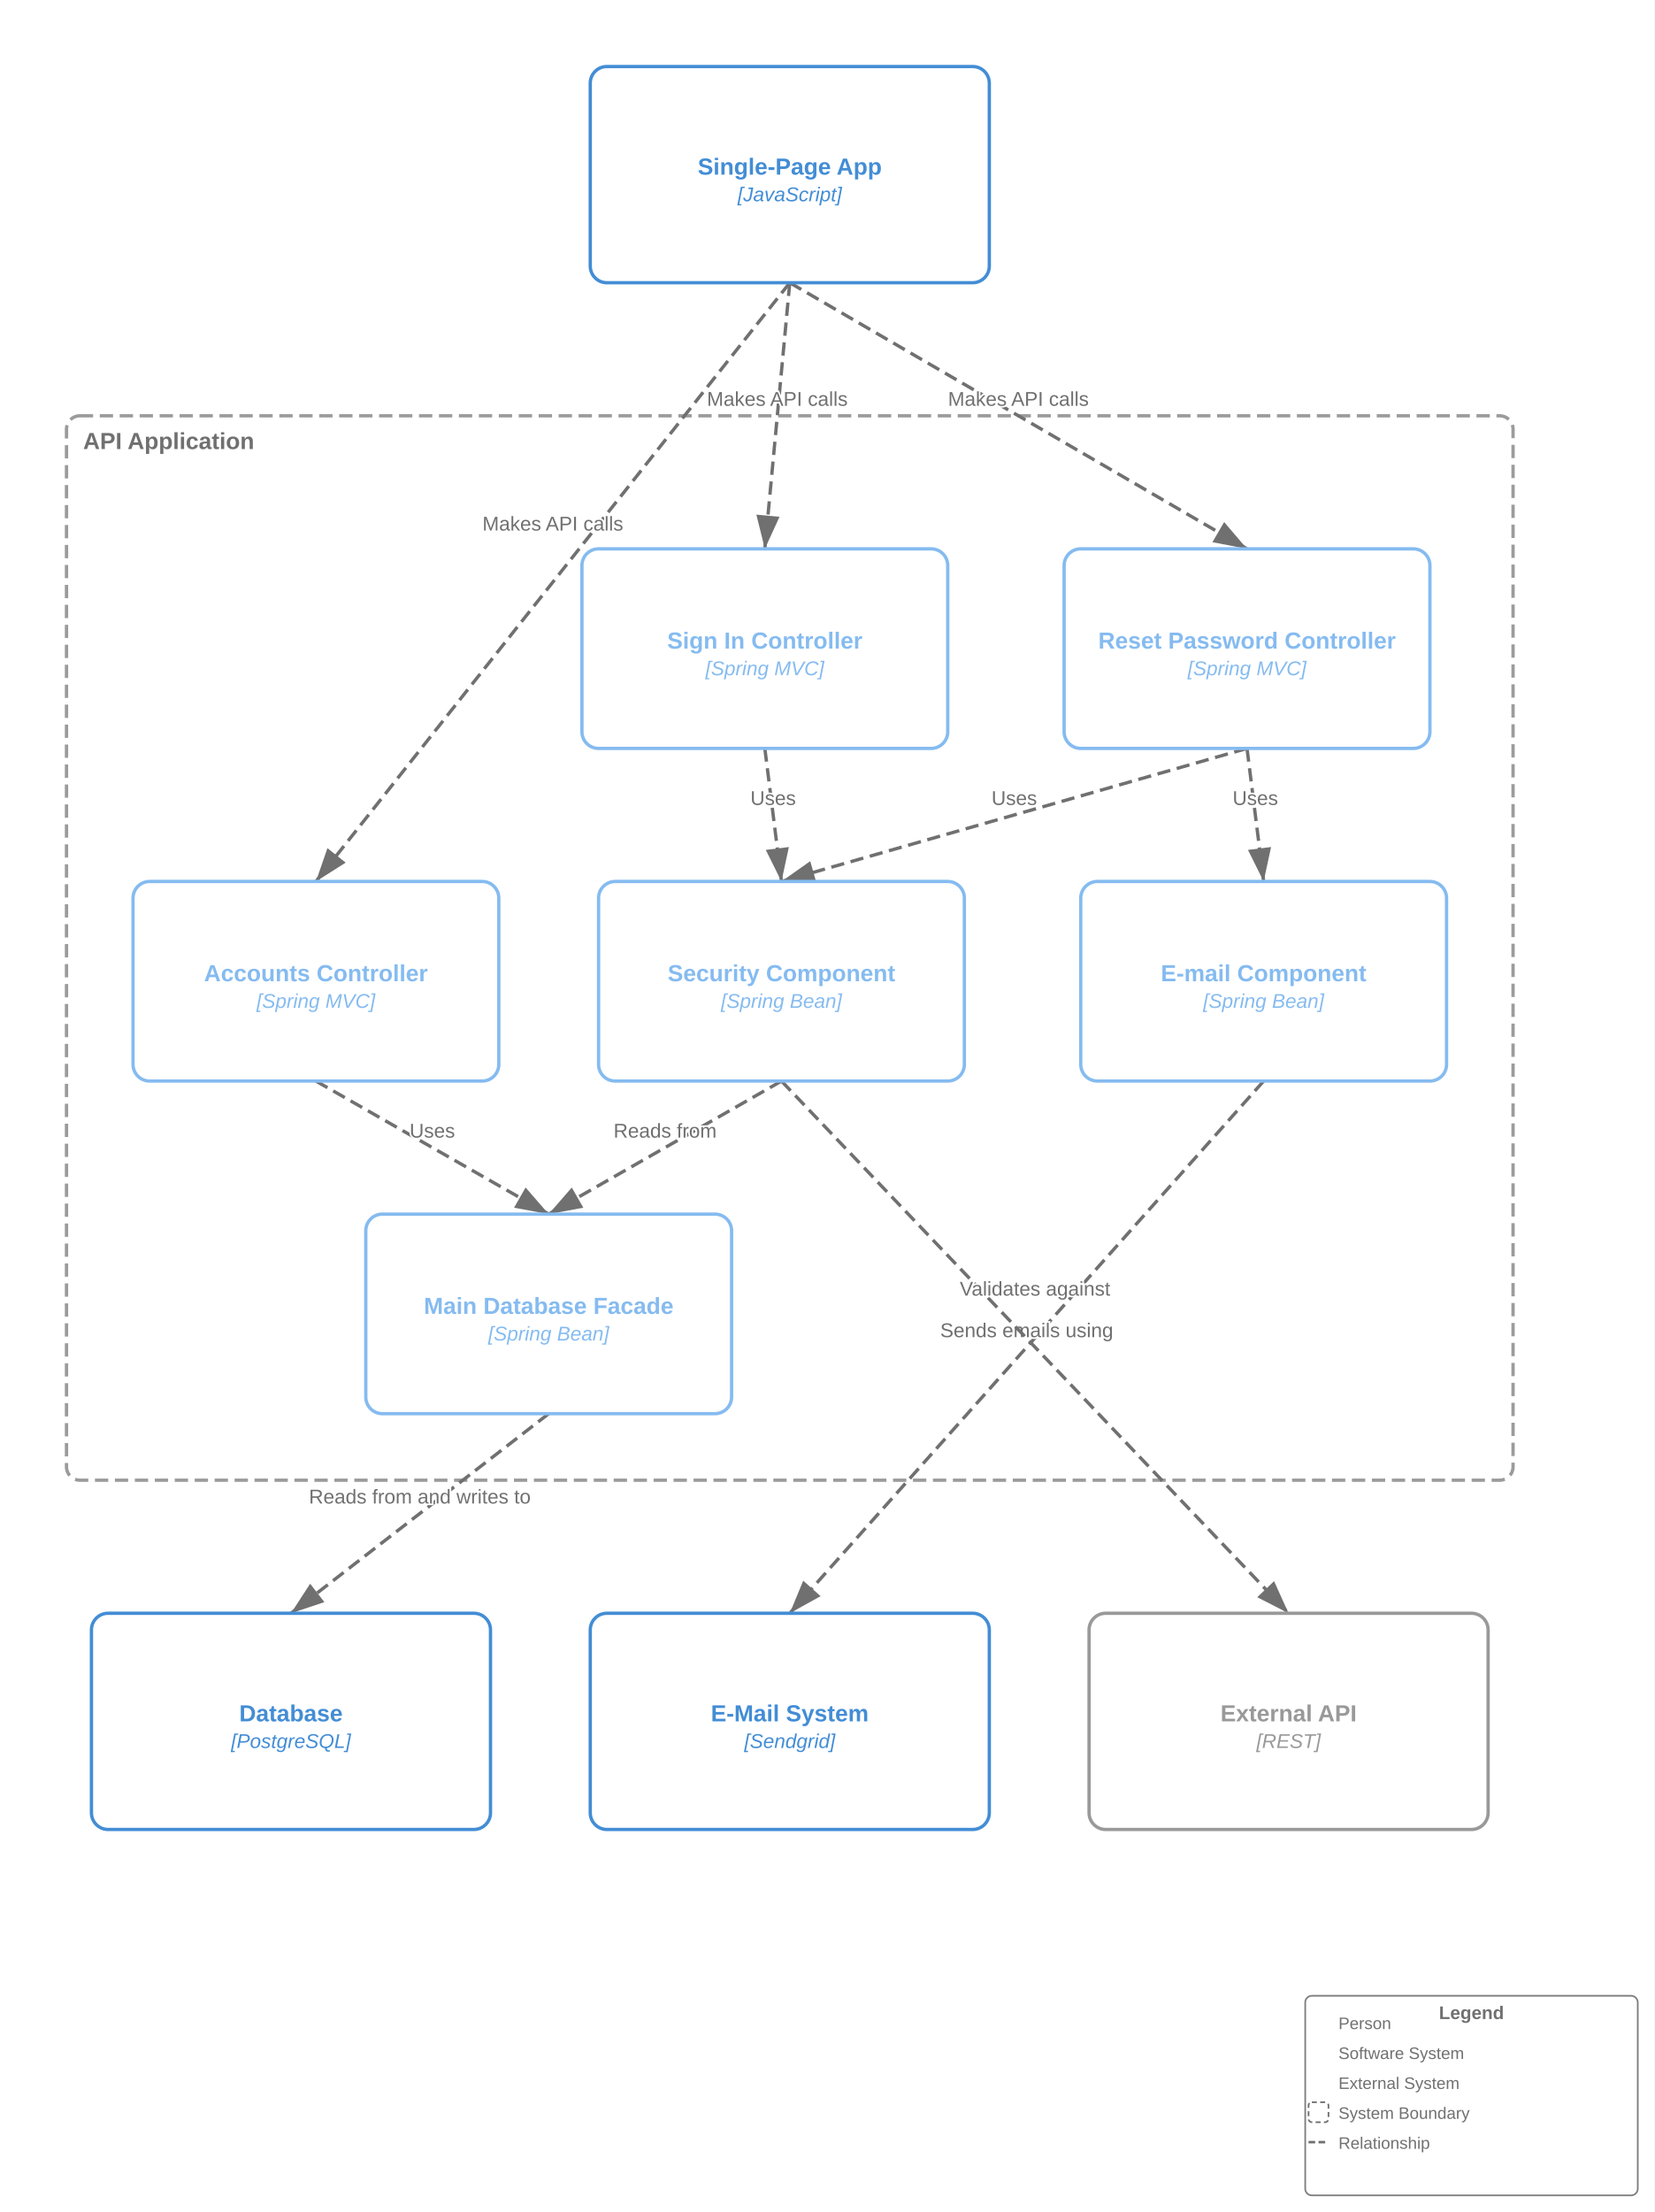
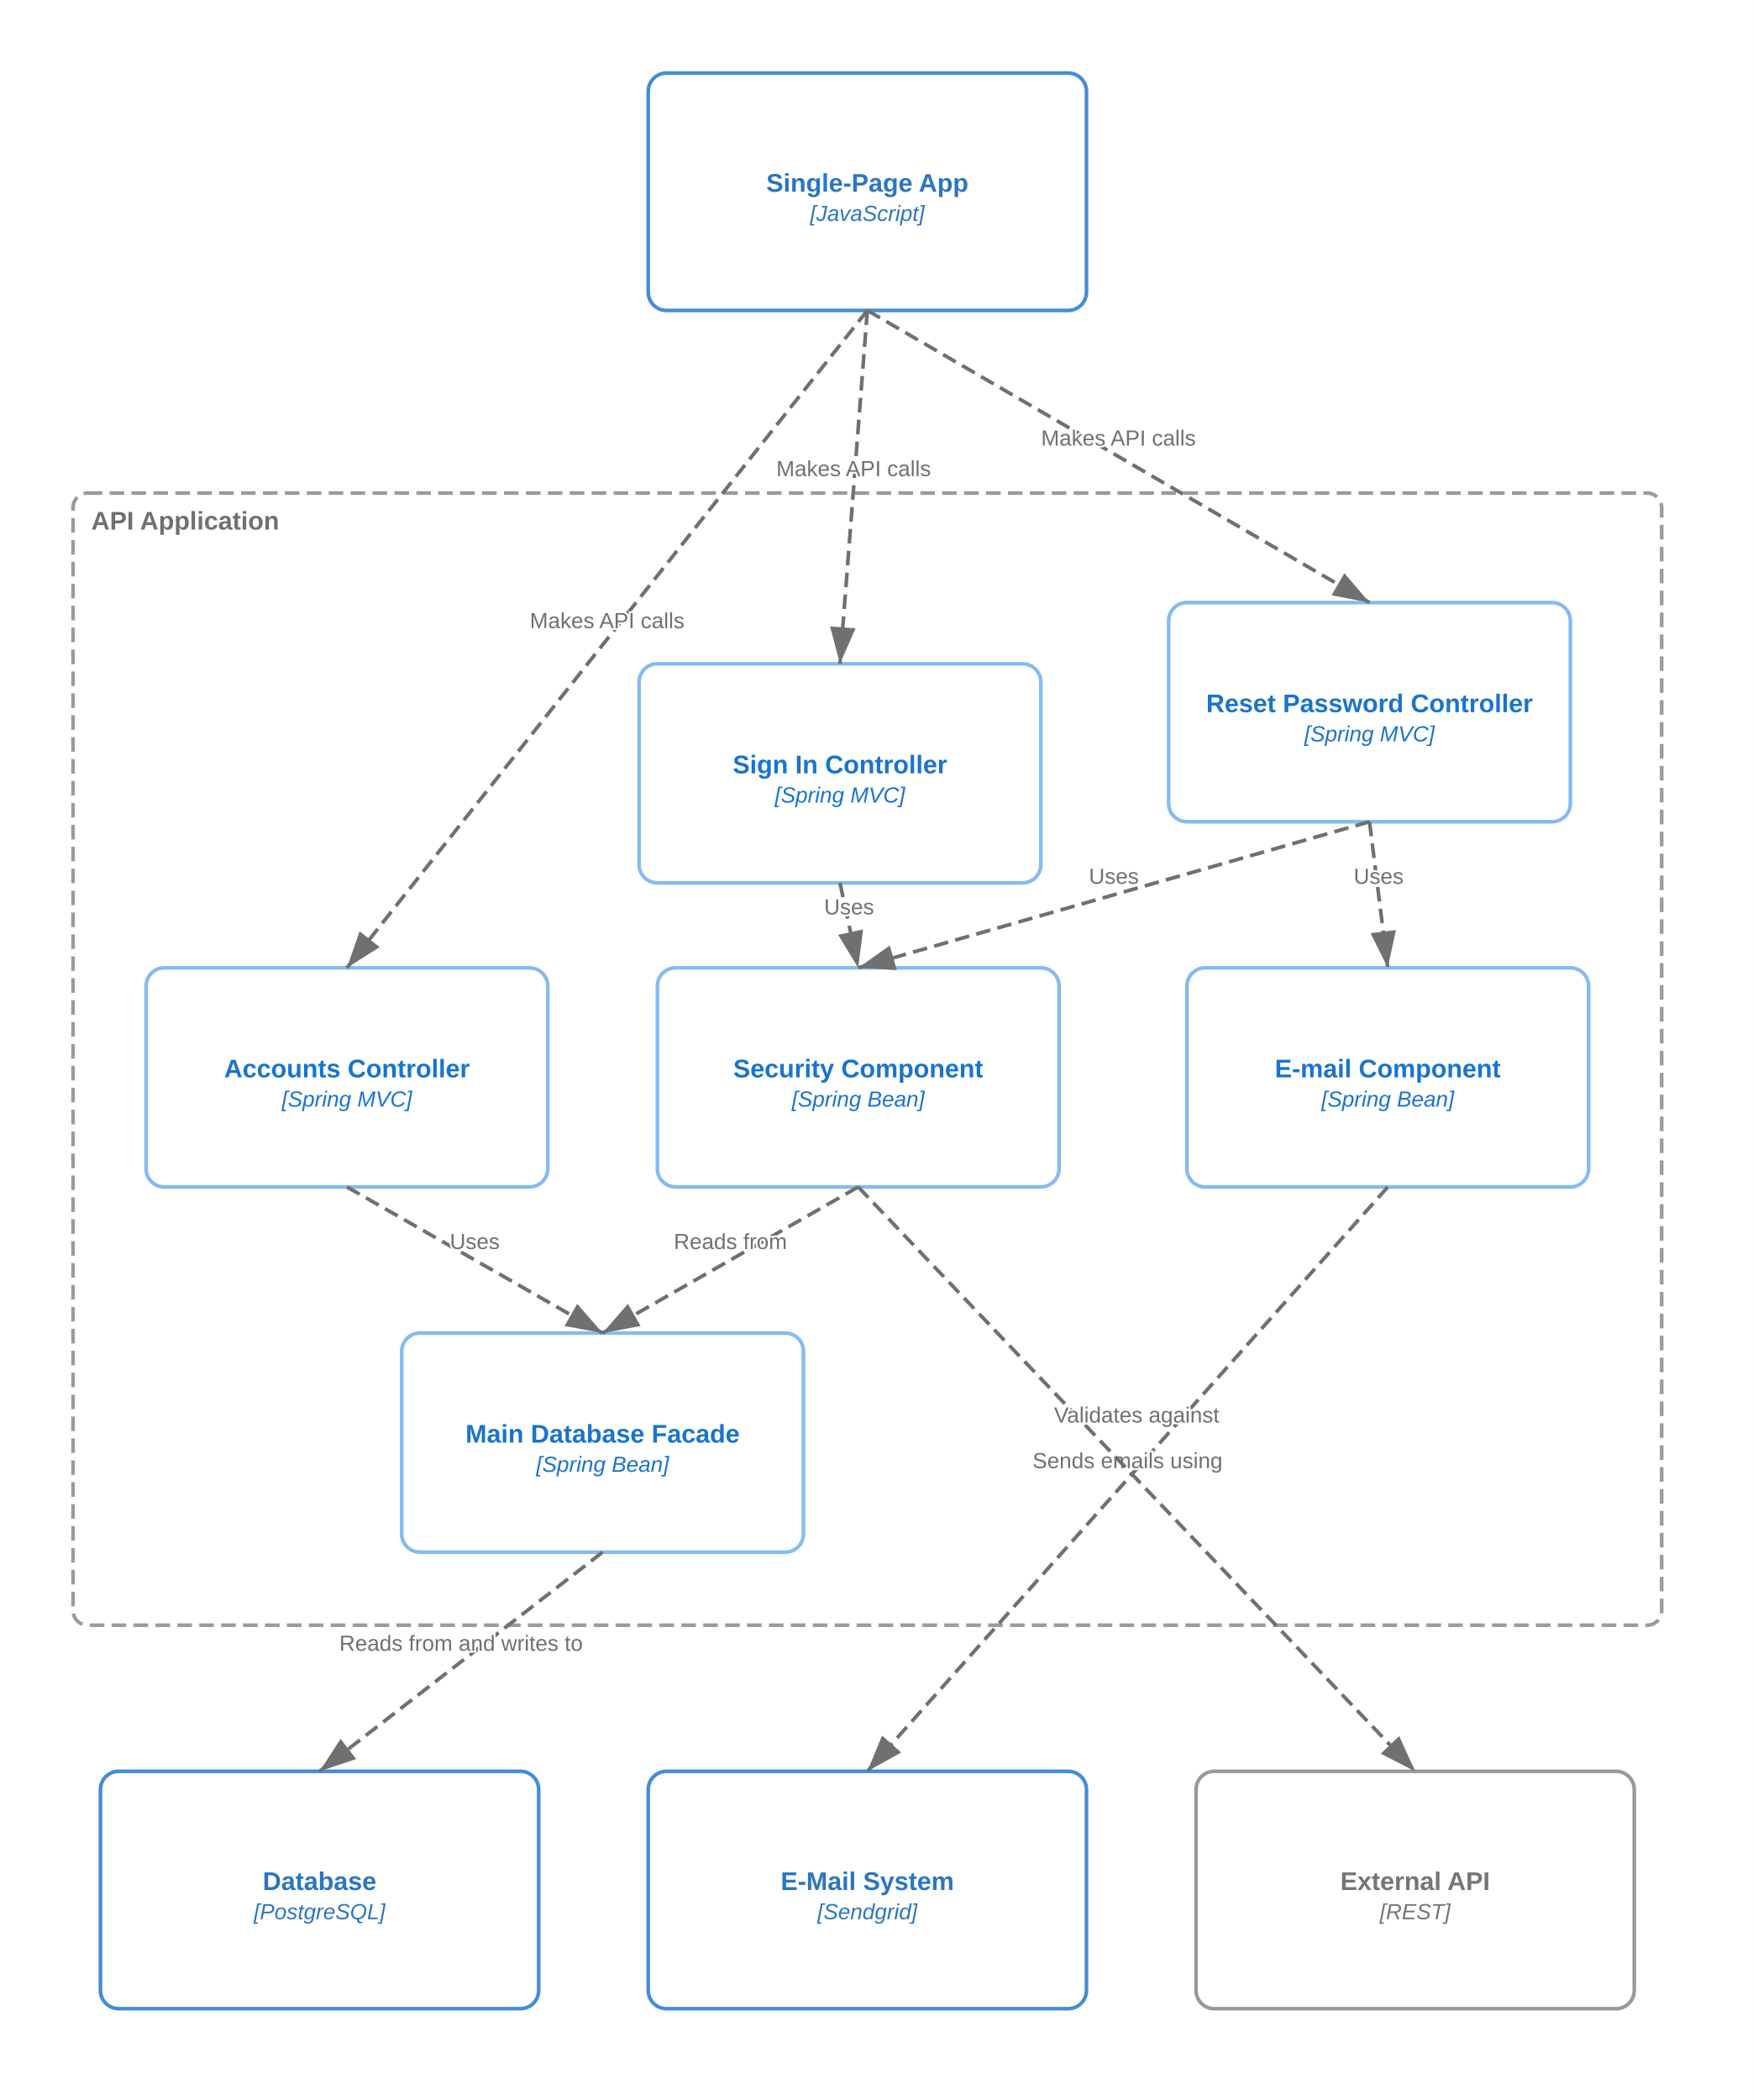
- <svg xmlns="http://www.w3.org/2000/svg" width="100%" height="100%" viewBox="0 0 995 1330" role="img">
-   <rect x="0" y="0" width="995" height="1330" fill="#FFFFFF" />
+ <svg xmlns="http://www.w3.org/2000/svg" width="100%" height="100%" viewBox="0 0 960 1150" role="img">
+   <rect x="0" y="0" width="960" height="1150" fill="#FFFFFF" />
  <defs>
    <filter id="drop-shadow" x="-20%" y="-20%" width="140%" height="140%">
      <feGaussianBlur in="SourceAlpha" stdDeviation="3" result="blur" />
      <feOffset in="blur" dx="3" dy="3" result="offsetBlur" />
      <feComponentTransfer>
        <feFuncA type="linear" slope="0.3" />
      </feComponentTransfer>
      <feMerge>
        <feMergeNode />
        <feMergeNode in="SourceGraphic" />
      </feMerge>
    </filter>
    <marker id="c4x-arrow-uses" markerWidth="10" markerHeight="7" refX="10" refY="3.5" orient="auto" markerUnits="strokeWidth">
      <path d="M0,0 L10,3.5 L0,7 z" fill="#707070" fill-opacity="1" />
    </marker>
    <marker id="c4x-arrow-async" markerWidth="10" markerHeight="7" refX="10" refY="3.5" orient="auto" markerUnits="strokeWidth">
      <path d="M0,0 L10,3.5 L0,7 z" fill="#707070" fill-opacity="1" />
    </marker>
    <marker id="c4x-arrow-sync" markerWidth="10" markerHeight="7" refX="10" refY="3.5" orient="auto" markerUnits="strokeWidth">
      <path d="M0,0 L10,3.5 L0,7 z" fill="#707070" fill-opacity="1" />
    </marker>
  </defs>
  <g class="diagram-content" transform="translate(0, 0)">
    <g class="boundaries">
      <g class="boundary" data-id="api-application-boundary-0">
-         <rect x="40.00" y="250.00" width="870.00" height="640.00" rx="8" ry="8" fill="none" stroke="#707070" stroke-width="2" stroke-dasharray="8,4" opacity="0.7" />
-         <text x="50.00" y="270.00" fill="#707070" font-size="14" font-family="Arial, sans-serif" font-weight="bold">API Application</text>
+         <rect x="40.00" y="270.00" width="870.00" height="620.00" rx="8" ry="8" fill="none" stroke="#707070" stroke-width="2" stroke-dasharray="8,4" opacity="0.7" />
+         <text x="50.00" y="290.00" fill="#707070" font-size="14" font-family="Arial, sans-serif" font-weight="bold">API Application</text>
+       </g>
+     </g>
+     <g class="nodes">
+       <g class="node" data-id="SignIn">
+         <rect x="350.00" y="363.50" width="220.00" height="120.00" rx="10" ry="10" fill="#FFFFFF" stroke="#85BBF0" stroke-width="2" />
+         <text data-field="label" x="460.00" y="423.50" fill="#1974CD" text-anchor="middle" font-size="14" font-family="Arial, sans-serif" font-weight="bold">Sign In Controller</text>
+         <text data-field="technology" x="460.00" y="439.50" fill="#1974CD" text-anchor="middle" font-size="12" font-family="Arial, sans-serif" font-style="italic">[Spring MVC]</text>
+       </g>
+       <g class="node" data-id="Accounts">
+         <rect x="80.00" y="530.00" width="220.00" height="120.00" rx="10" ry="10" fill="#FFFFFF" stroke="#85BBF0" stroke-width="2" />
+         <text data-field="label" x="190.00" y="590.00" fill="#1974CD" text-anchor="middle" font-size="14" font-family="Arial, sans-serif" font-weight="bold">Accounts Controller</text>
+         <text data-field="technology" x="190.00" y="606.00" fill="#1974CD" text-anchor="middle" font-size="12" font-family="Arial, sans-serif" font-style="italic">[Spring MVC]</text>
+       </g>
+       <g class="node" data-id="Reset">
+         <rect x="640.00" y="330.00" width="220.00" height="120.00" rx="10" ry="10" fill="#FFFFFF" stroke="#85BBF0" stroke-width="2" />
+         <text data-field="label" x="750.00" y="390.00" fill="#1974CD" text-anchor="middle" font-size="14" font-family="Arial, sans-serif" font-weight="bold">Reset Password Controller</text>
+         <text data-field="technology" x="750.00" y="406.00" fill="#1974CD" text-anchor="middle" font-size="12" font-family="Arial, sans-serif" font-style="italic">[Spring MVC]</text>
+       </g>
+       <g class="node" data-id="Security">
+         <rect x="360.00" y="530.00" width="220.00" height="120.00" rx="10" ry="10" fill="#FFFFFF" stroke="#85BBF0" stroke-width="2" />
+         <text data-field="label" x="470.00" y="590.00" fill="#1974CD" text-anchor="middle" font-size="14" font-family="Arial, sans-serif" font-weight="bold">Security Component</text>
+         <text data-field="technology" x="470.00" y="606.00" fill="#1974CD" text-anchor="middle" font-size="12" font-family="Arial, sans-serif" font-style="italic">[Spring Bean]</text>
+       </g>
+       <g class="node" data-id="MainDB">
+         <rect x="220.00" y="730.00" width="220.00" height="120.00" rx="10" ry="10" fill="#FFFFFF" stroke="#85BBF0" stroke-width="2" />
+         <text data-field="label" x="330.00" y="790.00" fill="#1974CD" text-anchor="middle" font-size="14" font-family="Arial, sans-serif" font-weight="bold">Main Database Facade</text>
+         <text data-field="technology" x="330.00" y="806.00" fill="#1974CD" text-anchor="middle" font-size="12" font-family="Arial, sans-serif" font-style="italic">[Spring Bean]</text>
+       </g>
+       <g class="node" data-id="EmailComp">
+         <rect x="650.00" y="530.00" width="220.00" height="120.00" rx="10" ry="10" fill="#FFFFFF" stroke="#85BBF0" stroke-width="2" />
+         <text data-field="label" x="760.00" y="590.00" fill="#1974CD" text-anchor="middle" font-size="14" font-family="Arial, sans-serif" font-weight="bold">E-mail Component</text>
+         <text data-field="technology" x="760.00" y="606.00" fill="#1974CD" text-anchor="middle" font-size="12" font-family="Arial, sans-serif" font-style="italic">[Spring Bean]</text>
+       </g>
+       <g class="node" data-id="SPA">
+         <rect x="355.00" y="40.00" width="240.00" height="130.00" rx="10" ry="10" fill="#FFFFFF" stroke="#438DD5" stroke-width="2" />
+         <text data-field="label" x="475.00" y="105.00" fill="#2B76BF" text-anchor="middle" font-size="14" font-family="Arial, sans-serif" font-weight="bold">Single-Page App</text>
+         <text data-field="technology" x="475.00" y="121.00" fill="#2B76BF" text-anchor="middle" font-size="12" font-family="Arial, sans-serif" font-style="italic">[JavaScript]</text>
+       </g>
+       <g class="node" data-id="DB">
+         <rect x="55.00" y="970.00" width="240.00" height="130.00" rx="10" ry="10" fill="#FFFFFF" stroke="#438DD5" stroke-width="2" />
+         <text data-field="label" x="175.00" y="1035.00" fill="#2B76BF" text-anchor="middle" font-size="14" font-family="Arial, sans-serif" font-weight="bold">Database</text>
+         <text data-field="technology" x="175.00" y="1051.00" fill="#2B76BF" text-anchor="middle" font-size="12" font-family="Arial, sans-serif" font-style="italic">[PostgreSQL]</text>
+       </g>
+       <g class="node" data-id="MailSys">
+         <rect x="355.00" y="970.00" width="240.00" height="130.00" rx="10" ry="10" fill="#FFFFFF" stroke="#438DD5" stroke-width="2" />
+         <text data-field="label" x="475.00" y="1035.00" fill="#2B76BF" text-anchor="middle" font-size="14" font-family="Arial, sans-serif" font-weight="bold">E-Mail System</text>
+         <text data-field="technology" x="475.00" y="1051.00" fill="#2B76BF" text-anchor="middle" font-size="12" font-family="Arial, sans-serif" font-style="italic">[Sendgrid]</text>
+       </g>
+       <g class="node" data-id="ExtAPI">
+         <rect x="655.00" y="970.00" width="240.00" height="130.00" rx="10" ry="10" fill="#FFFFFF" stroke="#999999" stroke-width="2" />
+         <text data-field="label" x="775.00" y="1035.00" fill="#757575" text-anchor="middle" font-size="14" font-family="Arial, sans-serif" font-weight="bold">External API</text>
+         <text data-field="technology" x="775.00" y="1051.00" fill="#757575" text-anchor="middle" font-size="12" font-family="Arial, sans-serif" font-style="italic">[REST]</text>
      </g>
    </g>
    <g class="edges">
      <g class="edge" data-id="rel-0">
-         <path d="M475.00,170.00 L460.00,330.00" fill="none" stroke="#707070" stroke-width="2" marker-end="url(#c4x-arrow-uses)" stroke-dasharray="8,4" />
-         <text x="467.50" y="244.00" fill="#707070" stroke="#FFFFFF" stroke-width="2" paint-order="stroke" text-anchor="middle" font-size="12" font-family="Arial, sans-serif">Makes API calls</text>
+         <path class="edge-hit-area" d="M475.00,170.00 L460.00,363.50" fill="none" stroke="transparent" stroke-width="14" pointer-events="stroke" />
+         <path d="M475.00,170.00 L460.00,363.50" fill="none" stroke="#707070" stroke-width="2" marker-end="url(#c4x-arrow-uses)" stroke-dasharray="8,4" />
+         <text x="467.50" y="260.75" fill="#707070" stroke="#FFFFFF" stroke-width="2" paint-order="stroke" text-anchor="middle" font-size="12" font-family="Arial, sans-serif">Makes API calls</text>
      </g>
      <g class="edge" data-id="rel-1">
+         <path class="edge-hit-area" d="M475.00,170.00 L190.00,530.00" fill="none" stroke="transparent" stroke-width="14" pointer-events="stroke" />
        <path d="M475.00,170.00 L190.00,530.00" fill="none" stroke="#707070" stroke-width="2" marker-end="url(#c4x-arrow-uses)" stroke-dasharray="8,4" />
-         <text x="332.50" y="319.00" fill="#707070" stroke="#FFFFFF" stroke-width="2" paint-order="stroke" text-anchor="middle" font-size="12" font-family="Arial, sans-serif">Makes API calls</text>
+         <text x="332.50" y="344.00" fill="#707070" stroke="#FFFFFF" stroke-width="2" paint-order="stroke" text-anchor="middle" font-size="12" font-family="Arial, sans-serif">Makes API calls</text>
      </g>
      <g class="edge" data-id="rel-2">
+         <path class="edge-hit-area" d="M475.00,170.00 L750.00,330.00" fill="none" stroke="transparent" stroke-width="14" pointer-events="stroke" />
        <path d="M475.00,170.00 L750.00,330.00" fill="none" stroke="#707070" stroke-width="2" marker-end="url(#c4x-arrow-uses)" stroke-dasharray="8,4" />
        <text x="612.50" y="244.00" fill="#707070" stroke="#FFFFFF" stroke-width="2" paint-order="stroke" text-anchor="middle" font-size="12" font-family="Arial, sans-serif">Makes API calls</text>
      </g>
      <g class="edge" data-id="rel-3">
-         <path d="M460.00,450.00 L470.00,530.00" fill="none" stroke="#707070" stroke-width="2" marker-end="url(#c4x-arrow-uses)" stroke-dasharray="8,4" />
-         <text x="465.00" y="484.00" fill="#707070" stroke="#FFFFFF" stroke-width="2" paint-order="stroke" text-anchor="middle" font-size="12" font-family="Arial, sans-serif">Uses</text>
+         <path class="edge-hit-area" d="M460.00,483.50 L470.00,530.00" fill="none" stroke="transparent" stroke-width="14" pointer-events="stroke" />
+         <path d="M460.00,483.50 L470.00,530.00" fill="none" stroke="#707070" stroke-width="2" marker-end="url(#c4x-arrow-uses)" stroke-dasharray="8,4" />
+         <text x="465.00" y="500.75" fill="#707070" stroke="#FFFFFF" stroke-width="2" paint-order="stroke" text-anchor="middle" font-size="12" font-family="Arial, sans-serif">Uses</text>
      </g>
      <g class="edge" data-id="rel-4">
+         <path class="edge-hit-area" d="M190.00,650.00 L330.00,730.00" fill="none" stroke="transparent" stroke-width="14" pointer-events="stroke" />
        <path d="M190.00,650.00 L330.00,730.00" fill="none" stroke="#707070" stroke-width="2" marker-end="url(#c4x-arrow-uses)" stroke-dasharray="8,4" />
        <text x="260.00" y="684.00" fill="#707070" stroke="#FFFFFF" stroke-width="2" paint-order="stroke" text-anchor="middle" font-size="12" font-family="Arial, sans-serif">Uses</text>
      </g>
      <g class="edge" data-id="rel-5">
+         <path class="edge-hit-area" d="M750.00,450.00 L470.00,530.00" fill="none" stroke="transparent" stroke-width="14" pointer-events="stroke" />
        <path d="M750.00,450.00 L470.00,530.00" fill="none" stroke="#707070" stroke-width="2" marker-end="url(#c4x-arrow-uses)" stroke-dasharray="8,4" />
        <text x="610.00" y="484.00" fill="#707070" stroke="#FFFFFF" stroke-width="2" paint-order="stroke" text-anchor="middle" font-size="12" font-family="Arial, sans-serif">Uses</text>
      </g>
      <g class="edge" data-id="rel-6">
+         <path class="edge-hit-area" d="M750.00,450.00 L760.00,530.00" fill="none" stroke="transparent" stroke-width="14" pointer-events="stroke" />
        <path d="M750.00,450.00 L760.00,530.00" fill="none" stroke="#707070" stroke-width="2" marker-end="url(#c4x-arrow-uses)" stroke-dasharray="8,4" />
        <text x="755.00" y="484.00" fill="#707070" stroke="#FFFFFF" stroke-width="2" paint-order="stroke" text-anchor="middle" font-size="12" font-family="Arial, sans-serif">Uses</text>
      </g>
      <g class="edge" data-id="rel-7">
+         <path class="edge-hit-area" d="M470.00,650.00 L330.00,730.00" fill="none" stroke="transparent" stroke-width="14" pointer-events="stroke" />
        <path d="M470.00,650.00 L330.00,730.00" fill="none" stroke="#707070" stroke-width="2" marker-end="url(#c4x-arrow-uses)" stroke-dasharray="8,4" />
        <text x="400.00" y="684.00" fill="#707070" stroke="#FFFFFF" stroke-width="2" paint-order="stroke" text-anchor="middle" font-size="12" font-family="Arial, sans-serif">Reads from</text>
      </g>
      <g class="edge" data-id="rel-8">
+         <path class="edge-hit-area" d="M330.00,850.00 L175.00,970.00" fill="none" stroke="transparent" stroke-width="14" pointer-events="stroke" />
        <path d="M330.00,850.00 L175.00,970.00" fill="none" stroke="#707070" stroke-width="2" marker-end="url(#c4x-arrow-uses)" stroke-dasharray="8,4" />
        <text x="252.50" y="904.00" fill="#707070" stroke="#FFFFFF" stroke-width="2" paint-order="stroke" text-anchor="middle" font-size="12" font-family="Arial, sans-serif">Reads from and writes to</text>
      </g>
      <g class="edge" data-id="rel-9">
+         <path class="edge-hit-area" d="M760.00,650.00 L475.00,970.00" fill="none" stroke="transparent" stroke-width="14" pointer-events="stroke" />
        <path d="M760.00,650.00 L475.00,970.00" fill="none" stroke="#707070" stroke-width="2" marker-end="url(#c4x-arrow-uses)" stroke-dasharray="8,4" />
        <text x="617.50" y="804.00" fill="#707070" stroke="#FFFFFF" stroke-width="2" paint-order="stroke" text-anchor="middle" font-size="12" font-family="Arial, sans-serif">Sends emails using</text>
      </g>
      <g class="edge" data-id="rel-10">
+         <path class="edge-hit-area" d="M470.00,650.00 L775.00,970.00" fill="none" stroke="transparent" stroke-width="14" pointer-events="stroke" />
        <path d="M470.00,650.00 L775.00,970.00" fill="none" stroke="#707070" stroke-width="2" marker-end="url(#c4x-arrow-uses)" stroke-dasharray="8,4" />
        <text x="622.50" y="779.00" fill="#707070" stroke="#FFFFFF" stroke-width="2" paint-order="stroke" text-anchor="middle" font-size="12" font-family="Arial, sans-serif">Validates against</text>
      </g>
    </g>
-     <g class="nodes">
-       <g class="node" data-id="SignIn">
-         <rect x="350.00" y="330.00" width="220.00" height="120.00" rx="10" ry="10" fill="#FFFFFF" stroke="#85BBF0" stroke-width="2" />
-         <text x="460.00" y="390.00" fill="#85BBF0" text-anchor="middle" font-size="14" font-family="Arial, sans-serif" font-weight="bold">Sign In Controller</text>
-         <text x="460.00" y="406.00" fill="#85BBF0" text-anchor="middle" font-size="12" font-family="Arial, sans-serif" font-style="italic">[Spring MVC]</text>
-       </g>
-       <g class="node" data-id="Accounts">
-         <rect x="80.00" y="530.00" width="220.00" height="120.00" rx="10" ry="10" fill="#FFFFFF" stroke="#85BBF0" stroke-width="2" />
-         <text x="190.00" y="590.00" fill="#85BBF0" text-anchor="middle" font-size="14" font-family="Arial, sans-serif" font-weight="bold">Accounts Controller</text>
-         <text x="190.00" y="606.00" fill="#85BBF0" text-anchor="middle" font-size="12" font-family="Arial, sans-serif" font-style="italic">[Spring MVC]</text>
-       </g>
-       <g class="node" data-id="Reset">
-         <rect x="640.00" y="330.00" width="220.00" height="120.00" rx="10" ry="10" fill="#FFFFFF" stroke="#85BBF0" stroke-width="2" />
-         <text x="750.00" y="390.00" fill="#85BBF0" text-anchor="middle" font-size="14" font-family="Arial, sans-serif" font-weight="bold">Reset Password Controller</text>
-         <text x="750.00" y="406.00" fill="#85BBF0" text-anchor="middle" font-size="12" font-family="Arial, sans-serif" font-style="italic">[Spring MVC]</text>
-       </g>
-       <g class="node" data-id="Security">
-         <rect x="360.00" y="530.00" width="220.00" height="120.00" rx="10" ry="10" fill="#FFFFFF" stroke="#85BBF0" stroke-width="2" />
-         <text x="470.00" y="590.00" fill="#85BBF0" text-anchor="middle" font-size="14" font-family="Arial, sans-serif" font-weight="bold">Security Component</text>
-         <text x="470.00" y="606.00" fill="#85BBF0" text-anchor="middle" font-size="12" font-family="Arial, sans-serif" font-style="italic">[Spring Bean]</text>
-       </g>
-       <g class="node" data-id="MainDB">
-         <rect x="220.00" y="730.00" width="220.00" height="120.00" rx="10" ry="10" fill="#FFFFFF" stroke="#85BBF0" stroke-width="2" />
-         <text x="330.00" y="790.00" fill="#85BBF0" text-anchor="middle" font-size="14" font-family="Arial, sans-serif" font-weight="bold">Main Database Facade</text>
-         <text x="330.00" y="806.00" fill="#85BBF0" text-anchor="middle" font-size="12" font-family="Arial, sans-serif" font-style="italic">[Spring Bean]</text>
-       </g>
-       <g class="node" data-id="EmailComp">
-         <rect x="650.00" y="530.00" width="220.00" height="120.00" rx="10" ry="10" fill="#FFFFFF" stroke="#85BBF0" stroke-width="2" />
-         <text x="760.00" y="590.00" fill="#85BBF0" text-anchor="middle" font-size="14" font-family="Arial, sans-serif" font-weight="bold">E-mail Component</text>
-         <text x="760.00" y="606.00" fill="#85BBF0" text-anchor="middle" font-size="12" font-family="Arial, sans-serif" font-style="italic">[Spring Bean]</text>
-       </g>
-       <g class="node" data-id="SPA">
-         <rect x="355.00" y="40.00" width="240.00" height="130.00" rx="10" ry="10" fill="#FFFFFF" stroke="#438DD5" stroke-width="2" />
-         <text x="475.00" y="105.00" fill="#438DD5" text-anchor="middle" font-size="14" font-family="Arial, sans-serif" font-weight="bold">Single-Page App</text>
-         <text x="475.00" y="121.00" fill="#438DD5" text-anchor="middle" font-size="12" font-family="Arial, sans-serif" font-style="italic">[JavaScript]</text>
-       </g>
-       <g class="node" data-id="DB">
-         <rect x="55.00" y="970.00" width="240.00" height="130.00" rx="10" ry="10" fill="#FFFFFF" stroke="#438DD5" stroke-width="2" />
-         <text x="175.00" y="1035.00" fill="#438DD5" text-anchor="middle" font-size="14" font-family="Arial, sans-serif" font-weight="bold">Database</text>
-         <text x="175.00" y="1051.00" fill="#438DD5" text-anchor="middle" font-size="12" font-family="Arial, sans-serif" font-style="italic">[PostgreSQL]</text>
-       </g>
-       <g class="node" data-id="MailSys">
-         <rect x="355.00" y="970.00" width="240.00" height="130.00" rx="10" ry="10" fill="#FFFFFF" stroke="#438DD5" stroke-width="2" />
-         <text x="475.00" y="1035.00" fill="#438DD5" text-anchor="middle" font-size="14" font-family="Arial, sans-serif" font-weight="bold">E-Mail System</text>
-         <text x="475.00" y="1051.00" fill="#438DD5" text-anchor="middle" font-size="12" font-family="Arial, sans-serif" font-style="italic">[Sendgrid]</text>
-       </g>
-       <g class="node" data-id="ExtAPI">
-         <rect x="655.00" y="970.00" width="240.00" height="130.00" rx="10" ry="10" fill="#FFFFFF" stroke="#999999" stroke-width="2" />
-         <text x="775.00" y="1035.00" fill="#999999" text-anchor="middle" font-size="14" font-family="Arial, sans-serif" font-weight="bold">External API</text>
-         <text x="775.00" y="1051.00" fill="#999999" text-anchor="middle" font-size="12" font-family="Arial, sans-serif" font-style="italic">[REST]</text>
-       </g>
-     </g>
-   </g>
-   <g class="legend">
-     <rect x="785" y="1200" width="200" height="120" rx="4" ry="4" fill="#FFFFFF" stroke="#707070" stroke-width="1" opacity="0.9" />
-     <text x="885.00" y="1214.00" fill="#707070" text-anchor="middle" font-size="11" font-family="Arial, sans-serif" font-weight="bold">Legend</text>
-     <circle cx="793.00" cy="1217.00" r="3" fill="#FFFFFF" />
-     <text x="805" y="1220.00" fill="#707070" font-size="10" font-family="Arial, sans-serif">Person</text>
-     <rect x="787.00" y="1228.00" width="12" height="12" rx="2" ry="2" fill="#FFFFFF" />
-     <text x="805" y="1238.00" fill="#707070" font-size="10" font-family="Arial, sans-serif">Software System</text>
-     <rect x="787.00" y="1246.00" width="12" height="12" rx="2" ry="2" fill="#FFFFFF" />
-     <text x="805" y="1256.00" fill="#707070" font-size="10" font-family="Arial, sans-serif">External System</text>
-     <rect x="787.00" y="1264.00" width="12" height="12" rx="2" ry="2" fill="none" stroke="#707070" stroke-width="1" stroke-dasharray="3,2" />
-     <text x="805" y="1274.00" fill="#707070" font-size="10" font-family="Arial, sans-serif">System Boundary</text>
-     <line x1="787.00" y1="1288.00" x2="799.00" y2="1288.00" stroke="#707070" stroke-width="1.5" stroke-dasharray="4,2" />
-     <text x="805" y="1292.00" fill="#707070" font-size="10" font-family="Arial, sans-serif">Relationship</text>
  </g>
</svg>
